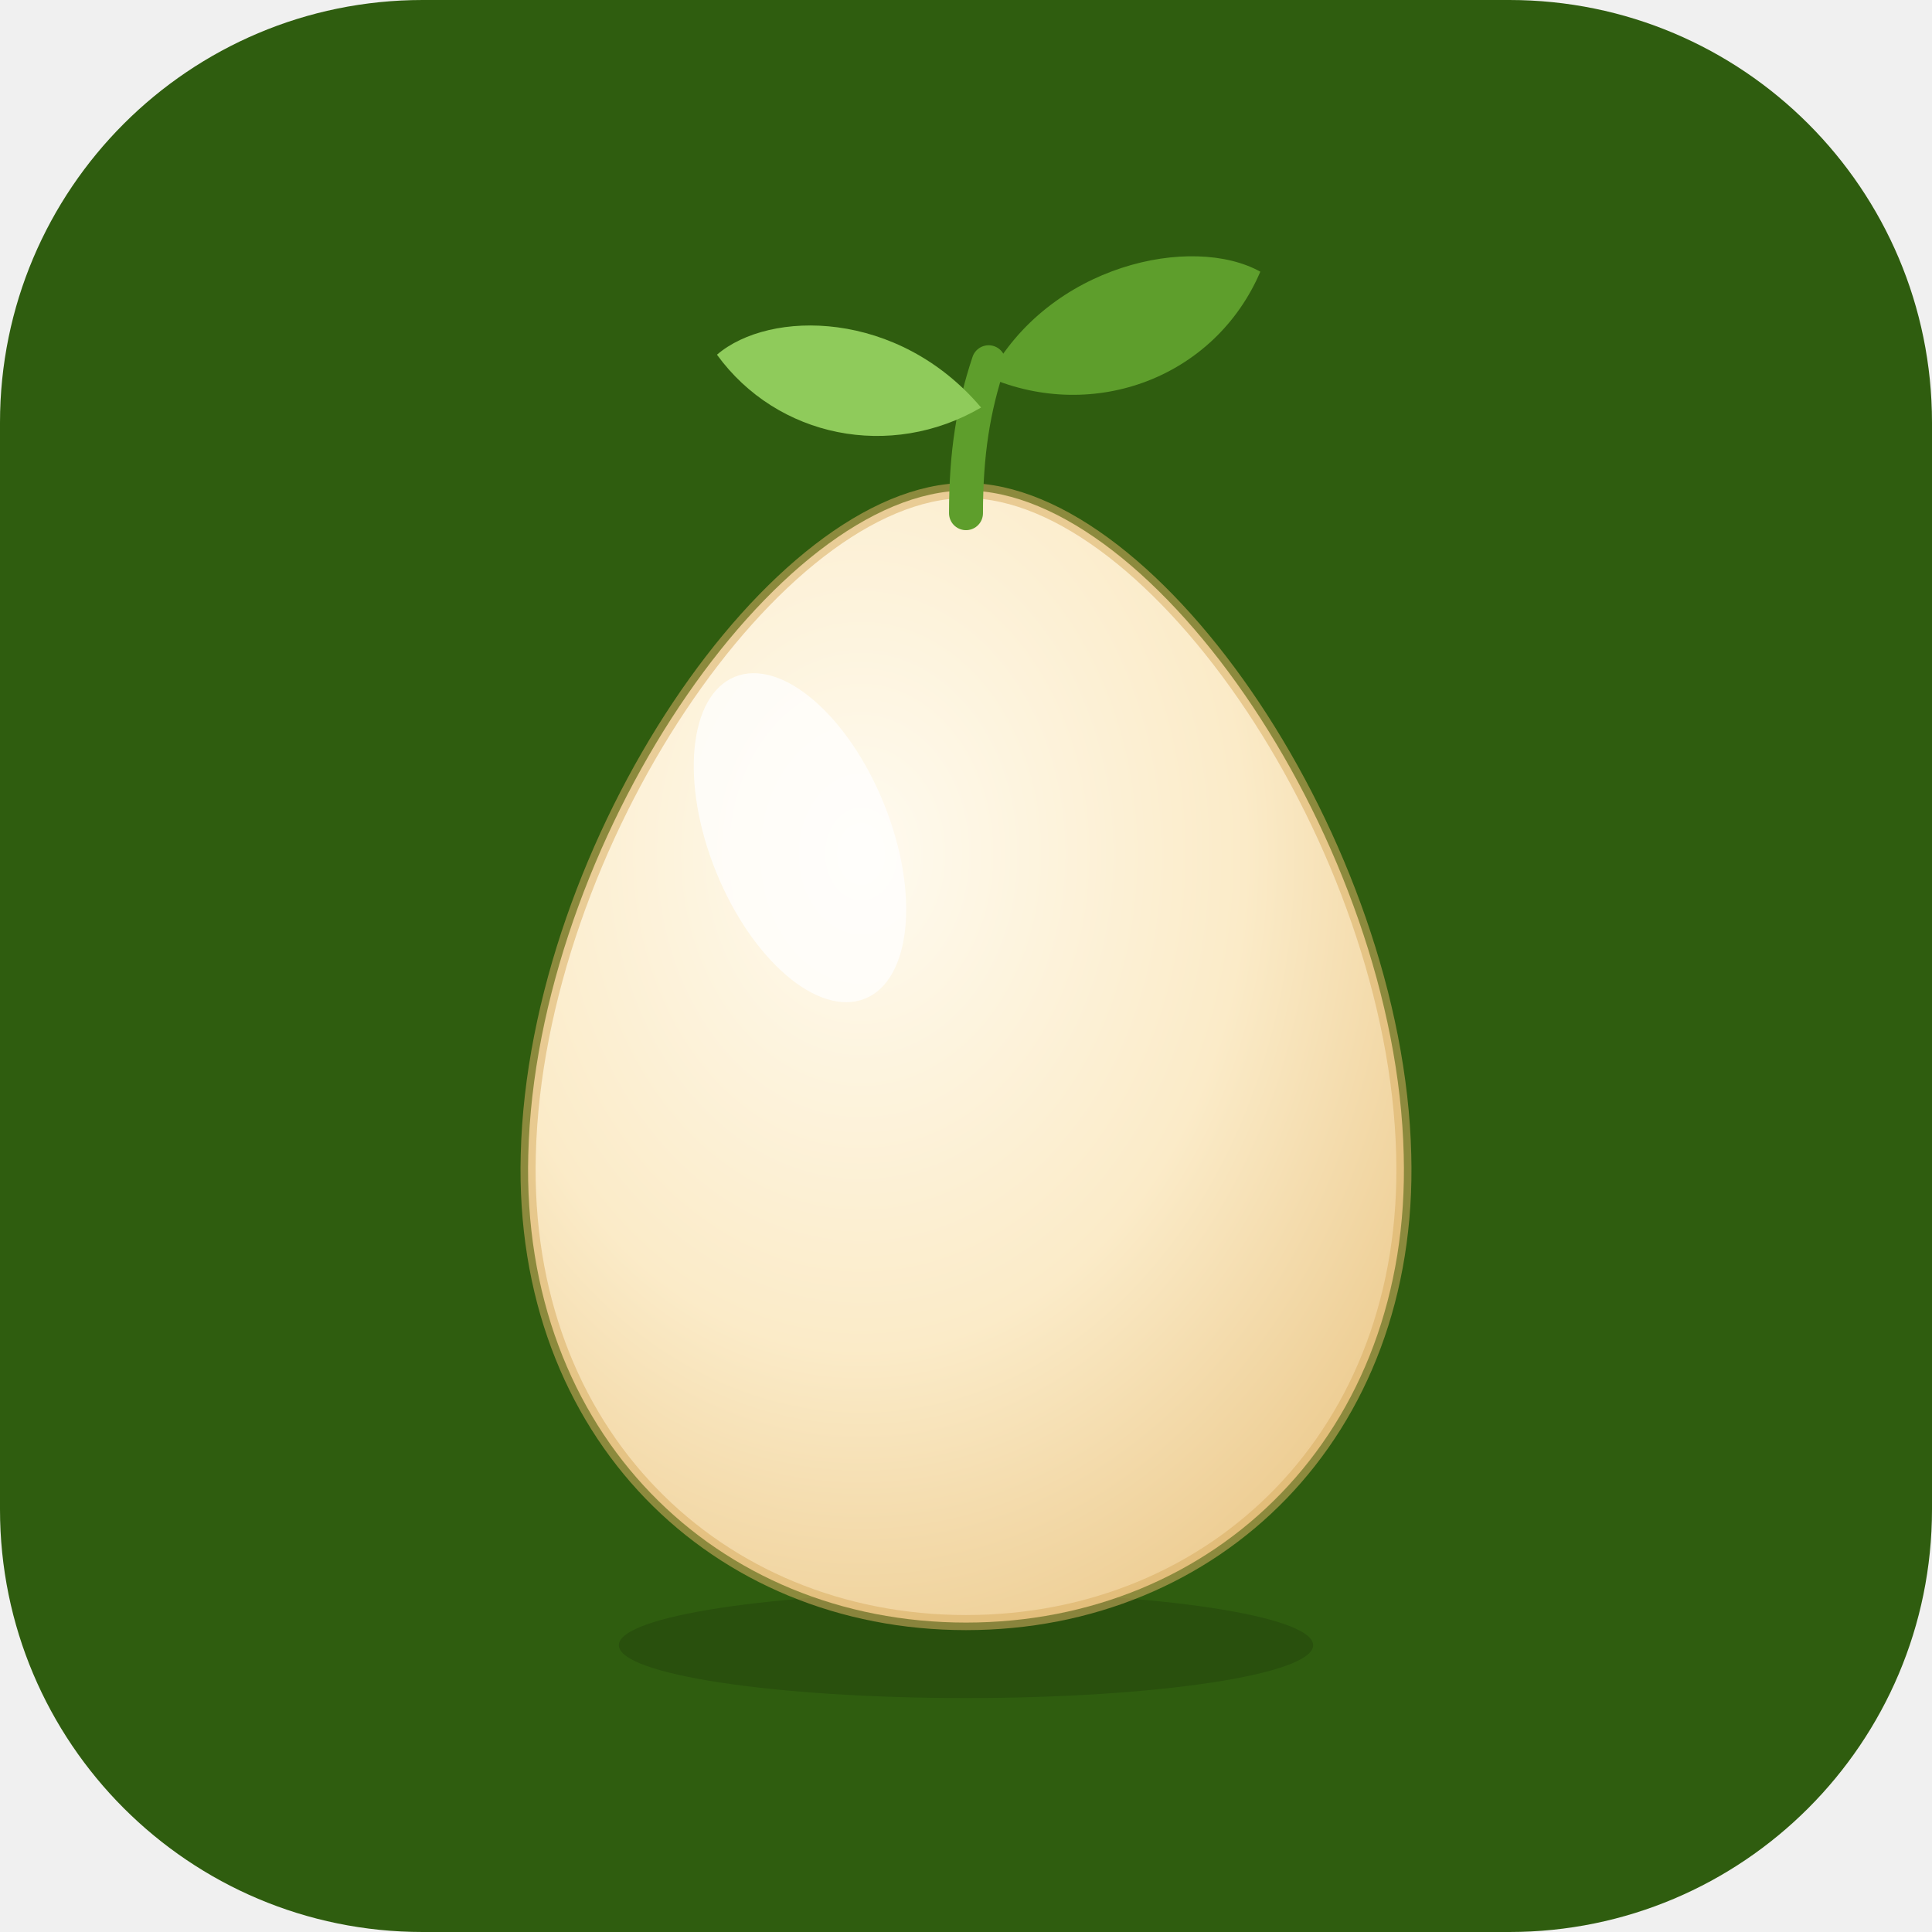
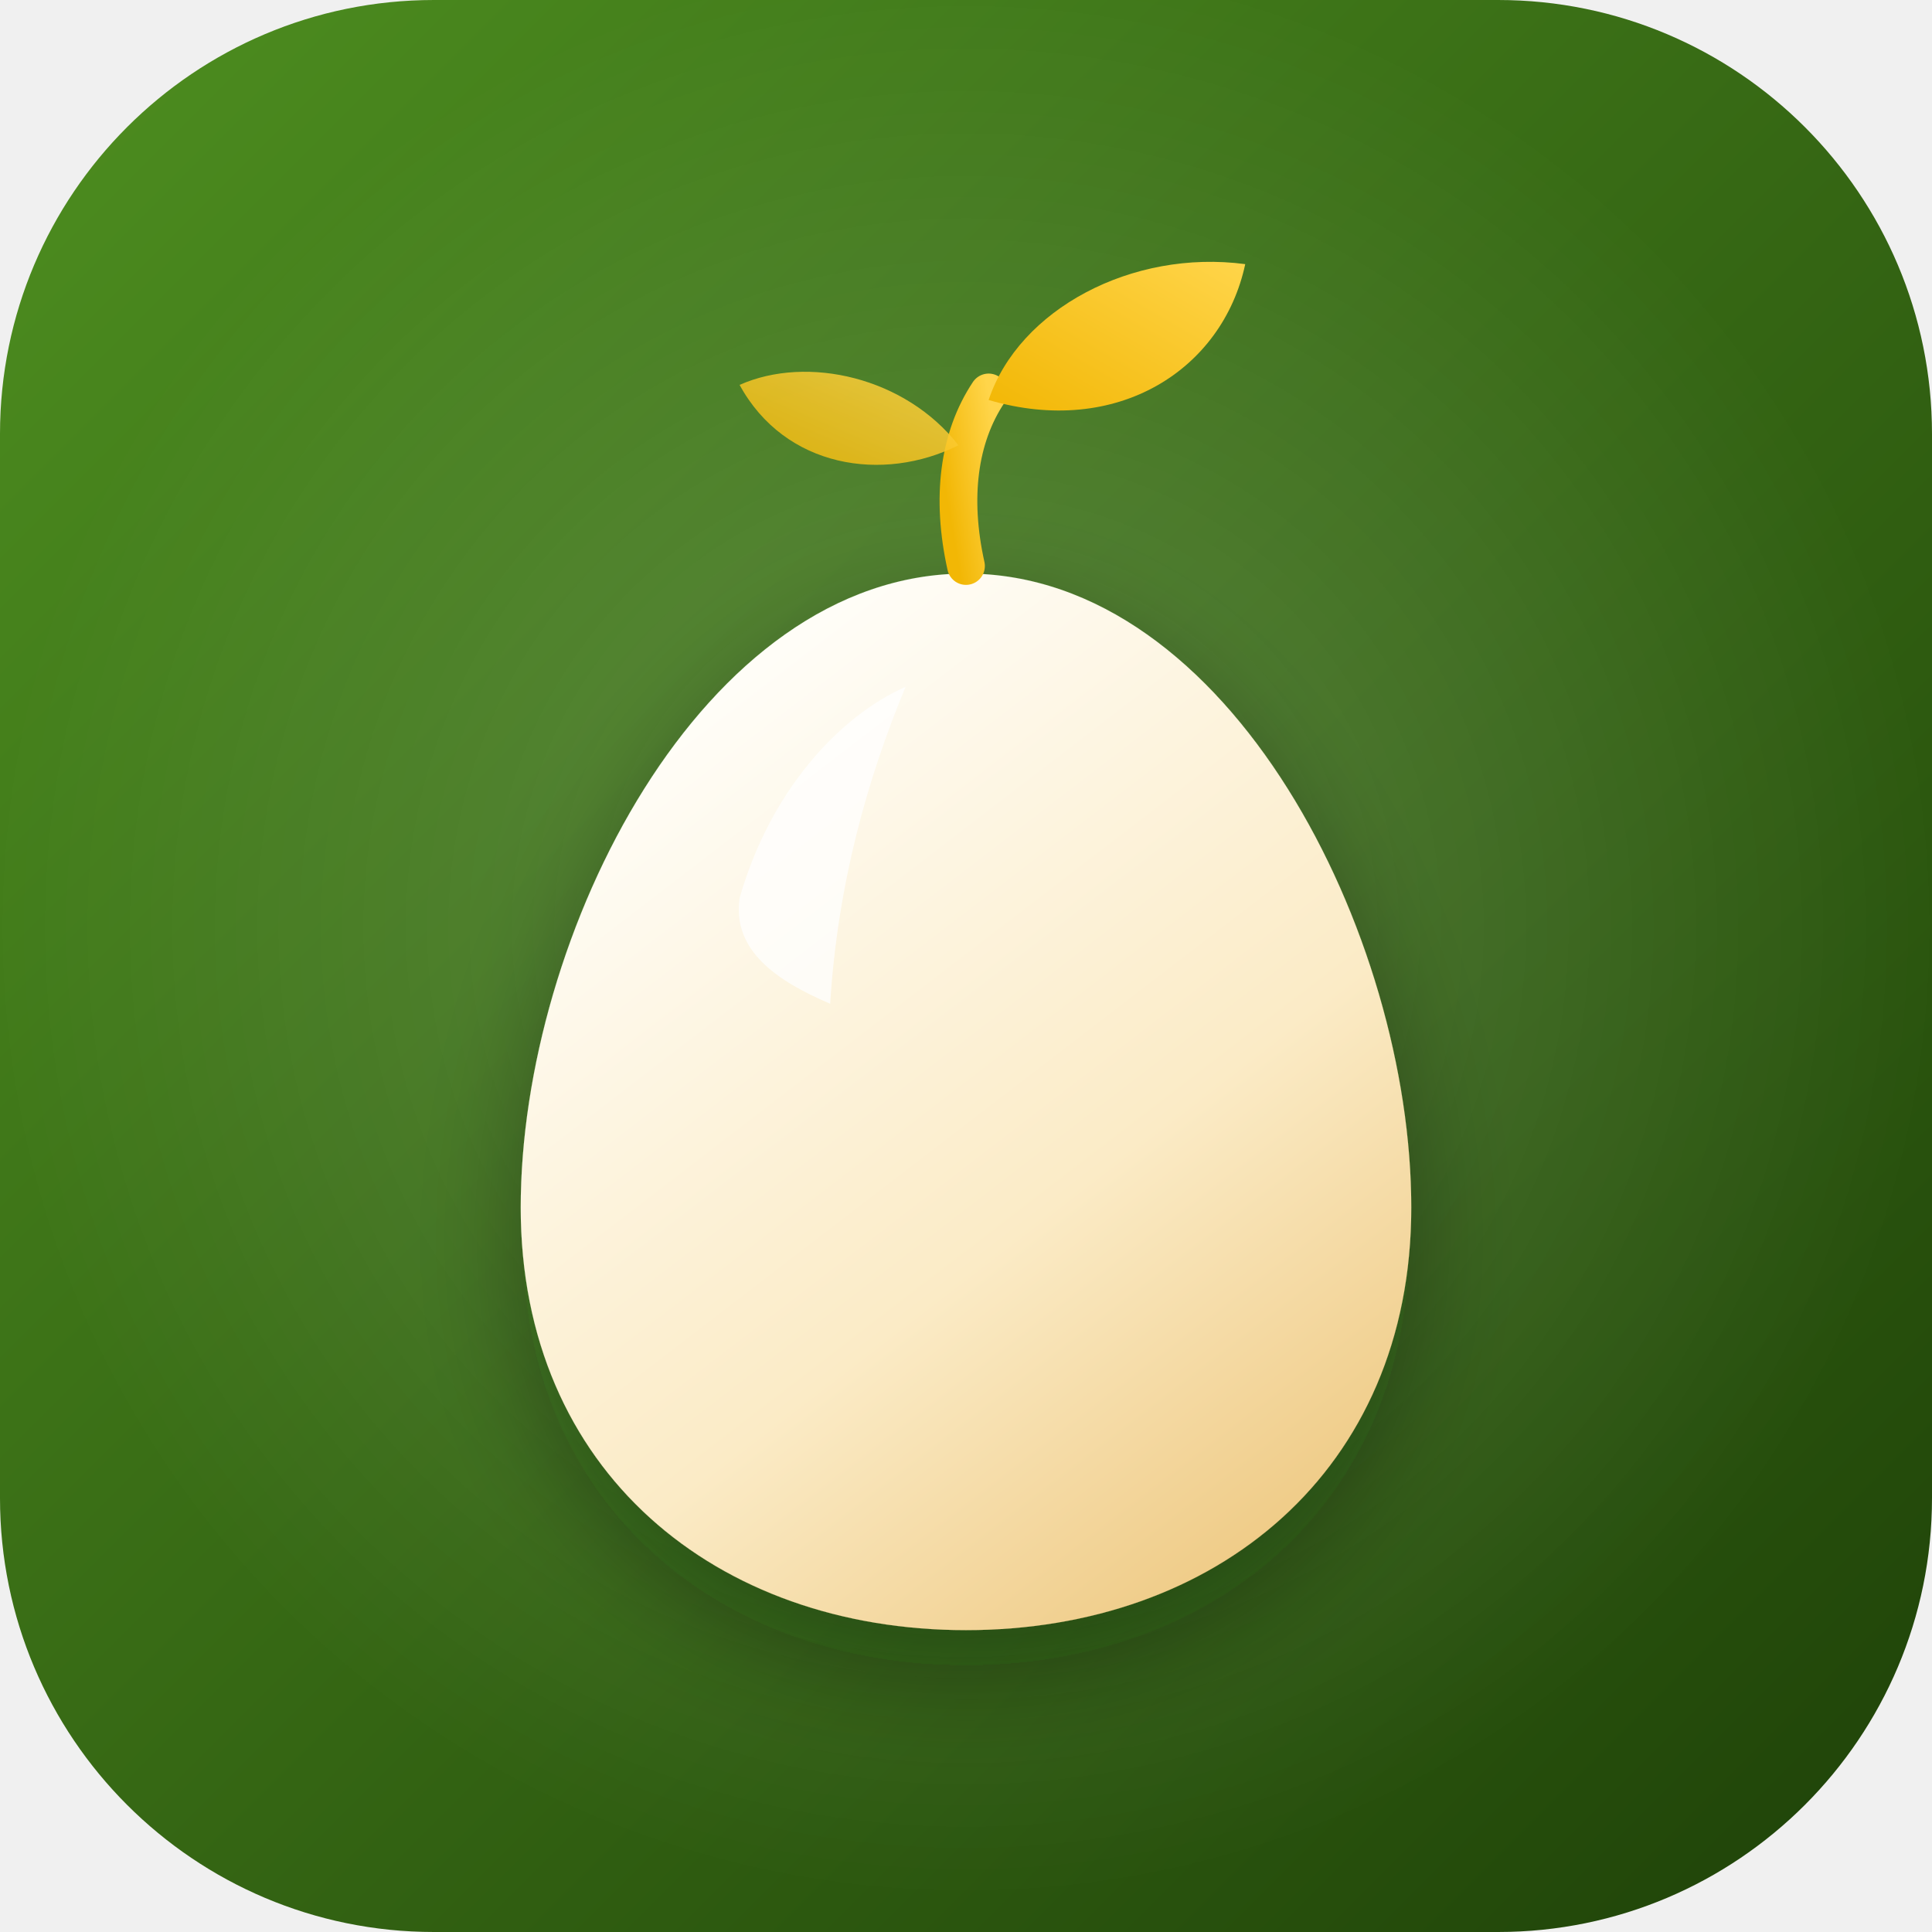
<svg xmlns="http://www.w3.org/2000/svg" viewBox="0 0 512 512">
  <defs>
-     <radialGradient id="tgf-coquille" cx="0.38" cy="0.32" r="0.8">
-       <stop offset="0" stop-color="#FFFBF0" />
-       <stop offset="0.55" stop-color="#FBEBC8" />
-       <stop offset="1" stop-color="#EBC88A" />
+     <linearGradient id="ic-fond" x1="0" y1="0" x2="1" y2="1">
+       <stop offset="0" stop-color="#4E8F20" />
+       <stop offset="1" stop-color="#1E4108" />
+     </linearGradient>
+     <radialGradient id="ic-halo" cx="0.5" cy="0.48" r="0.5">
+       <stop offset="0" stop-color="#FFFFFF" stop-opacity="0.18" />
+       <stop offset="1" stop-color="#FFFFFF" stop-opacity="0" />
    </radialGradient>
+     <linearGradient id="ic-coquille" x1="0.25" y1="0.1" x2="0.8" y2="0.95">
+       <stop offset="0" stop-color="#FFFDF7" />
+       <stop offset="0.6" stop-color="#FBEBC6" />
+       <stop offset="1" stop-color="#EFCB86" />
+     </linearGradient>
+     <linearGradient id="ic-feuille" x1="0" y1="1" x2="1" y2="0">
+       <stop offset="0" stop-color="#F2B705" />
+       <stop offset="1" stop-color="#FFD54A" />
+     </linearGradient>
+     <filter id="ic-ombre" x="-30%" y="-30%" width="160%" height="160%">
+       <feDropShadow dx="0" dy="10" stdDeviation="14" flood-color="#0B1E02" flood-opacity="0.35" />
+     </filter>
  </defs>
-   <rect width="512" height="512" rx="112" fill="#2F5D0F" />
+   <rect width="512" height="512" rx="115" fill="url(#ic-fond)" />
+   <rect width="512" height="512" rx="115" fill="url(#ic-halo)" />
  <g transform="">
-     <ellipse cx="256" cy="436" rx="92" ry="14" fill="#000" opacity="0.14" />
-     <path d="M256 130 C 306 130 370 224 372 306 C 374 380 322 430 256 430 C 190 430 138 380 140 306 C 142 224 206 130 256 130 Z" fill="url(#tgf-coquille)" />
-     <path d="M256 130 C 306 130 370 224 372 306 C 374 380 322 430 256 430 C 190 430 138 380 140 306 C 142 224 206 130 256 130 Z" fill="none" stroke="#D9AE63" stroke-width="4" opacity="0.55" />
-     <ellipse cx="212" cy="222" rx="24" ry="46" transform="rotate(-22 212 222)" fill="#FFFFFF" opacity="0.75" />
-     <path d="M256 136 C 256 120 258 108 262 96" fill="none" stroke="#5E9E2C" stroke-width="9" stroke-linecap="round" />
-     <path d="M260 108 C 238 82 204 82 190 94 C 206 116 236 122 260 108 Z" fill="#8FCB5B" />
-     <path d="M262 100 C 278 70 316 62 334 72 C 322 100 290 112 262 100 Z" fill="#5E9E2C" />
+     <g filter="url(#ic-ombre)">
+       <path d="M256 152 C 326 152 374 248 374 320 C 374 390 322 432 256 432 C 190 432 138 390 138 320 C 138 248 186 152 256 152 Z" fill="url(#ic-coquille)" />
+     </g>
+     <path d="M256 150 C 252 132 254 116 262 104" fill="none" stroke="url(#ic-feuille)" stroke-width="10" stroke-linecap="round" />
+     <path d="M262 106 C 270 82 300 66 330 70 C 324 98 296 116 262 106 Z" fill="url(#ic-feuille)" />
+     <path d="M254 118 C 240 100 214 94 196 102 C 208 124 234 128 254 118 Z" fill="url(#ic-feuille)" opacity="0.85" />
+     <path d="M196 238 C 204 210 222 190 240 182 C 230 206 222 234 220 266 C 206 260 194 252 196 238 Z" fill="#FFFFFF" opacity="0.75" />
  </g>
</svg>
